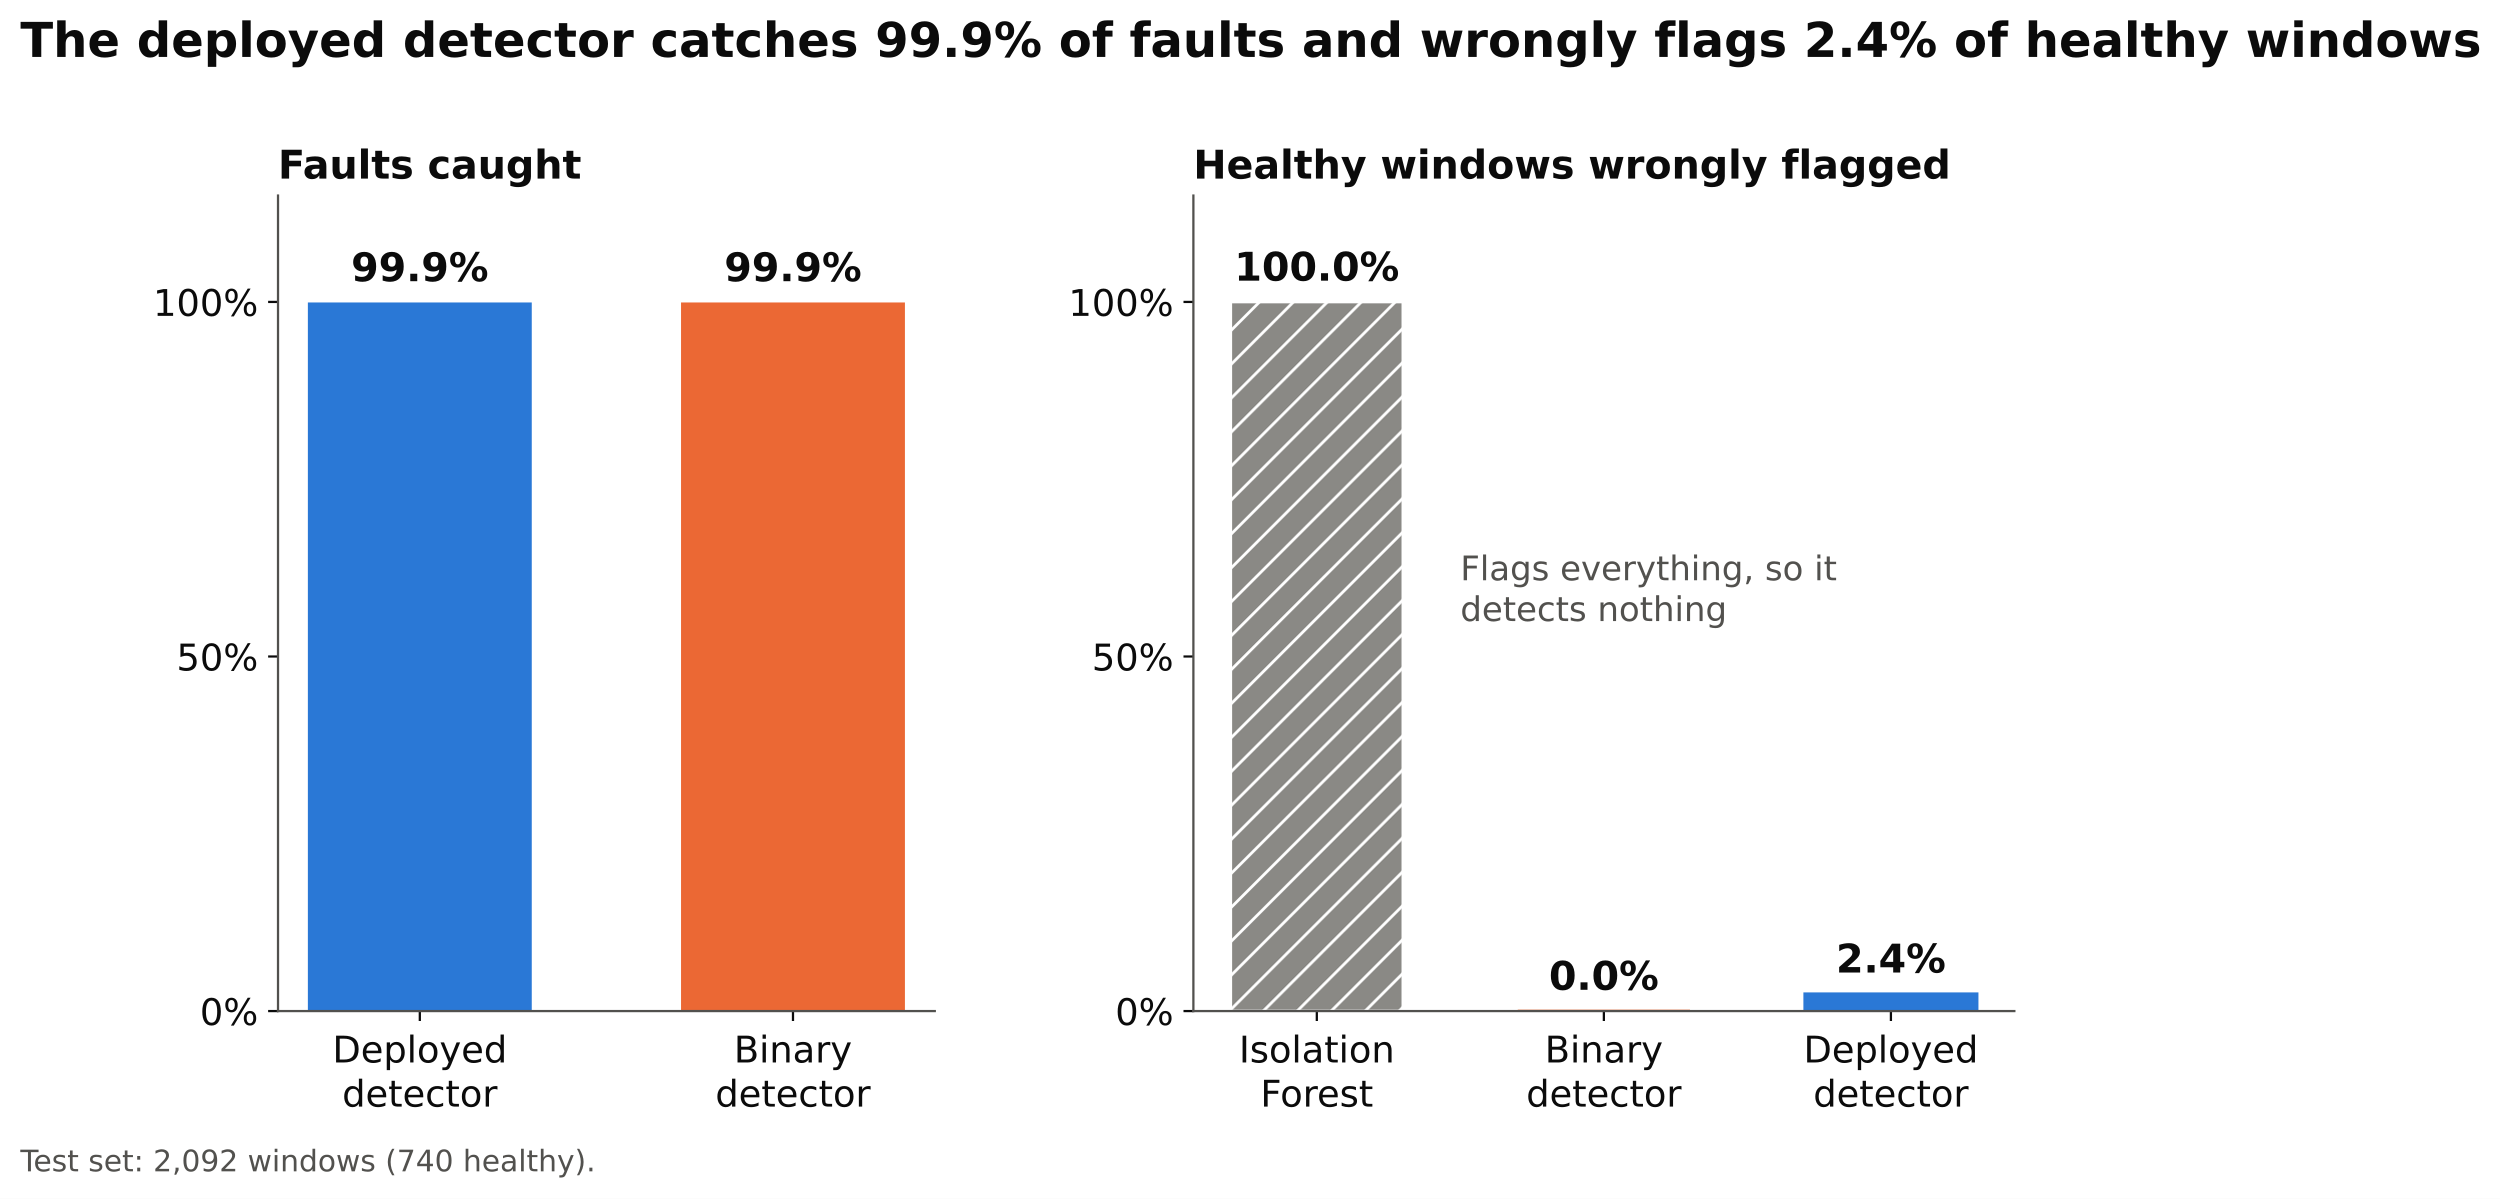
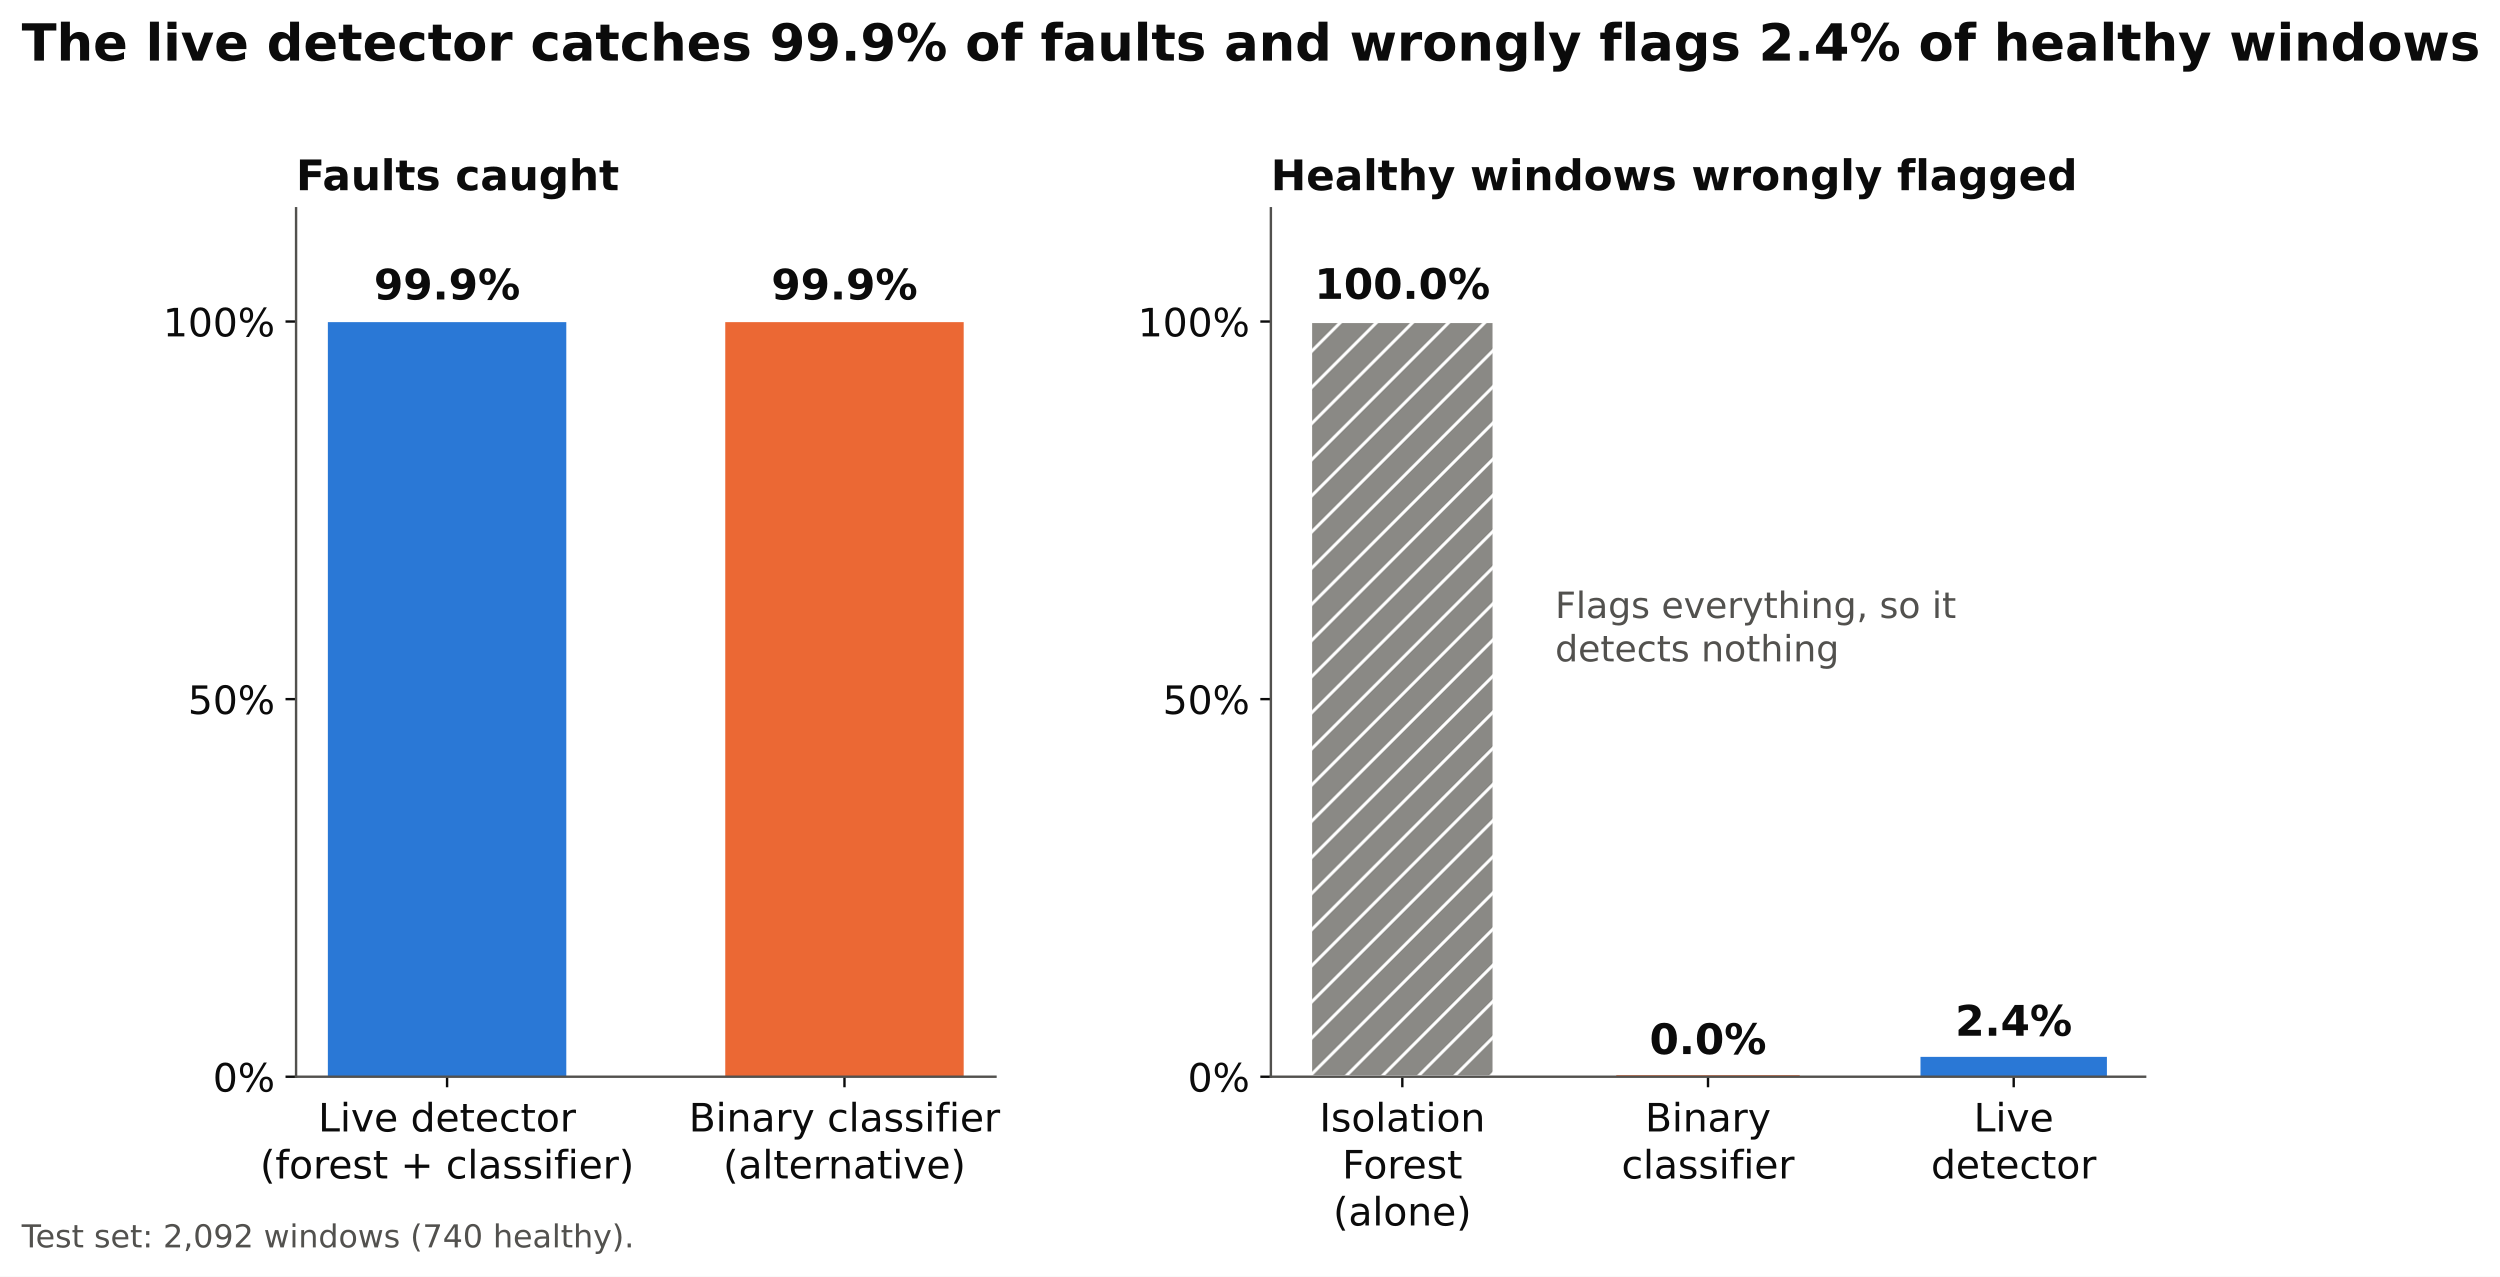
- <svg xmlns="http://www.w3.org/2000/svg" xmlns:xlink="http://www.w3.org/1999/xlink" width="883.761pt" height="423.79pt" viewBox="0 0 883.761 423.79" version="1.1">
+ <svg xmlns="http://www.w3.org/2000/svg" xmlns:xlink="http://www.w3.org/1999/xlink" width="829.874pt" height="423.79pt" viewBox="0 0 829.874 423.79" version="1.1">
  <defs>
    <style type="text/css">*{stroke-linejoin: round; stroke-linecap: butt}</style>
  </defs>
  <g id="figure_1">
    <g id="patch_1">
-       <path d="M 0 423.79  L 883.761 423.79  L 883.761 0  L 0 0  z " style="fill: #ffffff" />
+       <path d="M 0 423.79  L 829.874 423.79  L 829.874 0  L 0 0  z " style="fill: #ffffff" />
    </g>
    <g id="axes_1">
      <g id="patch_2">
        <path d="M 98.28 357.417  L 330.45 357.417  L 330.45 69.129  L 98.28 69.129  z " style="fill: #ffffff" />
      </g>
      <g id="patch_3">
-         <path d="M 108.833 357.417  L 187.982 357.417  L 187.982 106.933  L 108.833 106.933  z " clip-path="url(#pb0df465347)" style="fill: #2a78d6" />
+         <path d="M 108.833 357.417  L 187.982 357.417  L 187.982 106.933  L 108.833 106.933  z " clip-path="url(#pb6ac42591b)" style="fill: #2a78d6" />
      </g>
      <g id="patch_4">
-         <path d="M 240.748 357.417  L 319.897 357.417  L 319.897 106.933  L 240.748 106.933  z " clip-path="url(#pb0df465347)" style="fill: #eb6834" />
+         <path d="M 240.748 357.417  L 319.897 357.417  L 319.897 106.933  L 240.748 106.933  z " clip-path="url(#pb6ac42591b)" style="fill: #eb6834" />
      </g>
      <g id="matplotlib.axis_1">
        <g id="xtick_1">
          <g id="line2d_1">
            <defs>
-               <path id="mdffb009b0b" d="M 0 0  L 0 3.5  " style="stroke: #0b0b0b; stroke-width: 0.8" />
+               <path id="mbc254e4830" d="M 0 0  L 0 3.5  " style="stroke: #0b0b0b; stroke-width: 0.8" />
            </defs>
            <g>
-               <use xlink:href="#mdffb009b0b" x="148.408" y="357.417" style="fill: #0b0b0b; stroke: #0b0b0b; stroke-width: 0.8" />
+               <use xlink:href="#mbc254e4830" x="148.408" y="357.417" style="fill: #0b0b0b; stroke: #0b0b0b; stroke-width: 0.8" />
            </g>
          </g>
          <g id="text_1">
-             <text style="font-size: 13px; font-family: 'DejaVu Sans'; fill: #0b0b0b" transform="translate(117.5205 375.5966)">Deployed</text>
-             <text style="font-size: 13px; font-family: 'DejaVu Sans'; fill: #0b0b0b" transform="translate(120.9624 391.2001)">detector</text>
+             <text style="font-size: 13px; font-family: 'DejaVu Sans'; fill: #0b0b0b" transform="translate(105.6224 375.5966)">Live detector</text>
+             <text style="font-size: 13px; font-family: 'DejaVu Sans'; fill: #0b0b0b" transform="translate(86.3225 391.2001)">(forest + classifier)</text>
          </g>
        </g>
        <g id="xtick_2">
          <g id="line2d_2">
            <g>
-               <use xlink:href="#mdffb009b0b" x="280.323" y="357.417" style="fill: #0b0b0b; stroke: #0b0b0b; stroke-width: 0.8" />
+               <use xlink:href="#mbc254e4830" x="280.323" y="357.417" style="fill: #0b0b0b; stroke: #0b0b0b; stroke-width: 0.8" />
            </g>
          </g>
          <g id="text_2">
-             <text style="font-size: 13px; font-family: 'DejaVu Sans'; fill: #0b0b0b" transform="translate(259.4352 375.5966)">Binary</text>
-             <text style="font-size: 13px; font-family: 'DejaVu Sans'; fill: #0b0b0b" transform="translate(252.8773 391.2001)">detector</text>
+             <text style="font-size: 13px; font-family: 'DejaVu Sans'; fill: #0b0b0b" transform="translate(228.6628 375.5966)">Binary classifier</text>
+             <text style="font-size: 13px; font-family: 'DejaVu Sans'; fill: #0b0b0b" transform="translate(240.052 391.2001)">(alternative)</text>
          </g>
        </g>
      </g>
      <g id="matplotlib.axis_2">
        <g id="ytick_1">
          <g id="line2d_3">
            <defs>
-               <path id="m9572763395" d="M 0 0  L -3.5 0  " style="stroke: #0b0b0b; stroke-width: 0.8" />
+               <path id="m925833a981" d="M 0 0  L -3.5 0  " style="stroke: #0b0b0b; stroke-width: 0.8" />
            </defs>
            <g>
-               <use xlink:href="#m9572763395" x="98.28" y="357.417" style="fill: #0b0b0b; stroke: #0b0b0b; stroke-width: 0.8" />
+               <use xlink:href="#m925833a981" x="98.28" y="357.417" style="fill: #0b0b0b; stroke: #0b0b0b; stroke-width: 0.8" />
            </g>
          </g>
          <g id="text_3">
            <text style="font-size: 13px; font-family: 'DejaVu Sans'; text-anchor: end; fill: #0b0b0b" x="91.28" y="362.356" transform="rotate(-0 91.28 362.3558)">0%</text>
          </g>
        </g>
        <g id="ytick_2">
          <g id="line2d_4">
            <g>
-               <use xlink:href="#m9572763395" x="98.28" y="232.075" style="fill: #0b0b0b; stroke: #0b0b0b; stroke-width: 0.8" />
+               <use xlink:href="#m925833a981" x="98.28" y="232.075" style="fill: #0b0b0b; stroke: #0b0b0b; stroke-width: 0.8" />
            </g>
          </g>
          <g id="text_4">
            <text style="font-size: 13px; font-family: 'DejaVu Sans'; text-anchor: end; fill: #0b0b0b" x="91.28" y="237.013" transform="rotate(-0 91.28 237.0132)">50%</text>
          </g>
        </g>
        <g id="ytick_3">
          <g id="line2d_5">
            <g>
-               <use xlink:href="#m9572763395" x="98.28" y="106.732" style="fill: #0b0b0b; stroke: #0b0b0b; stroke-width: 0.8" />
+               <use xlink:href="#m925833a981" x="98.28" y="106.732" style="fill: #0b0b0b; stroke: #0b0b0b; stroke-width: 0.8" />
            </g>
          </g>
          <g id="text_5">
            <text style="font-size: 13px; font-family: 'DejaVu Sans'; text-anchor: end; fill: #0b0b0b" x="91.28" y="111.671" transform="rotate(-0 91.28 111.6706)">100%</text>
          </g>
        </g>
      </g>
      <g id="patch_5">
        <path d="M 98.28 357.417  L 98.28 69.129  " style="fill: none; stroke: #52514e; stroke-width: 0.8; stroke-linejoin: miter; stroke-linecap: square" />
      </g>
      <g id="patch_6">
        <path d="M 98.28 357.417  L 330.45 357.417  " style="fill: none; stroke: #52514e; stroke-width: 0.8; stroke-linejoin: miter; stroke-linecap: square" />
      </g>
      <g id="text_6">
        <text style="font-weight: 700; font-size: 14px; font-family: 'DejaVu Sans'; text-anchor: middle; fill: #0b0b0b" x="148.408" y="99.413" transform="rotate(-0 148.4077 99.41259)">99.9%</text>
      </g>
      <g id="text_7">
        <text style="font-weight: 700; font-size: 14px; font-family: 'DejaVu Sans'; text-anchor: middle; fill: #0b0b0b" x="280.323" y="99.413" transform="rotate(-0 280.3226 99.41259)">99.9%</text>
      </g>
      <g id="text_8">
        <text style="font-weight: 700; font-size: 14px; font-family: 'DejaVu Sans'; text-anchor: start; fill: #0b0b0b" x="98.28" y="63.129" transform="rotate(-0 98.28 63.12933)">Faults caught</text>
      </g>
    </g>
    <g id="axes_2">
      <g id="patch_7">
        <path d="M 421.867 357.417  L 712.08 357.417  L 712.08 69.129  L 421.867 69.129  z " style="fill: #ffffff" />
      </g>
      <g id="patch_8">
-         <path d="M 435.059 357.417  L 495.943 357.417  L 495.943 106.732  L 435.059 106.732  z " clip-path="url(#p7adfb87f15)" style="fill: url(#ha81bbadad3); stroke: #ffffff; stroke-linejoin: miter" />
+         <path d="M 435.059 357.417  L 495.943 357.417  L 495.943 106.732  L 435.059 106.732  z " clip-path="url(#p6a45d66cb9)" style="fill: url(#he3dca2489b); stroke: #ffffff; stroke-linejoin: miter" />
      </g>
      <g id="patch_9">
-         <path d="M 536.532 357.417  L 597.416 357.417  L 597.416 357.417  L 536.532 357.417  z " clip-path="url(#p7adfb87f15)" style="fill: #eb6834; stroke: #eb6834; stroke-linejoin: miter" />
+         <path d="M 536.532 357.417  L 597.416 357.417  L 597.416 357.417  L 536.532 357.417  z " clip-path="url(#p6a45d66cb9)" style="fill: #eb6834; stroke: #eb6834; stroke-linejoin: miter" />
      </g>
      <g id="patch_10">
-         <path d="M 638.005 357.417  L 698.889 357.417  L 698.889 351.32  L 638.005 351.32  z " clip-path="url(#p7adfb87f15)" style="fill: #2a78d6; stroke: #2a78d6; stroke-linejoin: miter" />
+         <path d="M 638.005 357.417  L 698.889 357.417  L 698.889 351.32  L 638.005 351.32  z " clip-path="url(#p6a45d66cb9)" style="fill: #2a78d6; stroke: #2a78d6; stroke-linejoin: miter" />
      </g>
      <g id="matplotlib.axis_3">
        <g id="xtick_3">
          <g id="line2d_6">
            <g>
-               <use xlink:href="#mdffb009b0b" x="465.501" y="357.417" style="fill: #0b0b0b; stroke: #0b0b0b; stroke-width: 0.8" />
+               <use xlink:href="#mbc254e4830" x="465.501" y="357.417" style="fill: #0b0b0b; stroke: #0b0b0b; stroke-width: 0.8" />
            </g>
          </g>
          <g id="text_9">
            <text style="font-size: 13px; font-family: 'DejaVu Sans'; fill: #0b0b0b" transform="translate(437.9802 375.5966)">Isolation</text>
            <text style="font-size: 13px; font-family: 'DejaVu Sans'; fill: #0b0b0b" transform="translate(445.5537 391.1991)">Forest</text>
+             <text style="font-size: 13px; font-family: 'DejaVu Sans'; fill: #0b0b0b" transform="translate(442.5434 406.8027)">(alone)</text>
          </g>
        </g>
        <g id="xtick_4">
          <g id="line2d_7">
            <g>
-               <use xlink:href="#mdffb009b0b" x="566.974" y="357.417" style="fill: #0b0b0b; stroke: #0b0b0b; stroke-width: 0.8" />
+               <use xlink:href="#mbc254e4830" x="566.974" y="357.417" style="fill: #0b0b0b; stroke: #0b0b0b; stroke-width: 0.8" />
            </g>
          </g>
          <g id="text_10">
            <text style="font-size: 13px; font-family: 'DejaVu Sans'; fill: #0b0b0b" transform="translate(546.0863 375.5966)">Binary</text>
-             <text style="font-size: 13px; font-family: 'DejaVu Sans'; fill: #0b0b0b" transform="translate(539.5284 391.2001)">detector</text>
+             <text style="font-size: 13px; font-family: 'DejaVu Sans'; fill: #0b0b0b" transform="translate(538.267 391.2001)">classifier</text>
          </g>
        </g>
        <g id="xtick_5">
          <g id="line2d_8">
            <g>
-               <use xlink:href="#mdffb009b0b" x="668.447" y="357.417" style="fill: #0b0b0b; stroke: #0b0b0b; stroke-width: 0.8" />
+               <use xlink:href="#mbc254e4830" x="668.447" y="357.417" style="fill: #0b0b0b; stroke: #0b0b0b; stroke-width: 0.8" />
            </g>
          </g>
          <g id="text_11">
-             <text style="font-size: 13px; font-family: 'DejaVu Sans'; fill: #0b0b0b" transform="translate(637.5594 375.5966)">Deployed</text>
+             <text style="font-size: 13px; font-family: 'DejaVu Sans'; fill: #0b0b0b" transform="translate(655.1724 375.5966)">Live</text>
            <text style="font-size: 13px; font-family: 'DejaVu Sans'; fill: #0b0b0b" transform="translate(641.0014 391.2001)">detector</text>
          </g>
        </g>
      </g>
      <g id="matplotlib.axis_4">
        <g id="ytick_4">
          <g id="line2d_9">
            <g>
-               <use xlink:href="#m9572763395" x="421.867" y="357.417" style="fill: #0b0b0b; stroke: #0b0b0b; stroke-width: 0.8" />
+               <use xlink:href="#m925833a981" x="421.867" y="357.417" style="fill: #0b0b0b; stroke: #0b0b0b; stroke-width: 0.8" />
            </g>
          </g>
          <g id="text_12">
            <text style="font-size: 13px; font-family: 'DejaVu Sans'; text-anchor: end; fill: #0b0b0b" x="414.867" y="362.356" transform="rotate(-0 414.8672 362.3558)">0%</text>
          </g>
        </g>
        <g id="ytick_5">
          <g id="line2d_10">
            <g>
-               <use xlink:href="#m9572763395" x="421.867" y="232.075" style="fill: #0b0b0b; stroke: #0b0b0b; stroke-width: 0.8" />
+               <use xlink:href="#m925833a981" x="421.867" y="232.075" style="fill: #0b0b0b; stroke: #0b0b0b; stroke-width: 0.8" />
            </g>
          </g>
          <g id="text_13">
            <text style="font-size: 13px; font-family: 'DejaVu Sans'; text-anchor: end; fill: #0b0b0b" x="414.867" y="237.013" transform="rotate(-0 414.8672 237.0132)">50%</text>
          </g>
        </g>
        <g id="ytick_6">
          <g id="line2d_11">
            <g>
-               <use xlink:href="#m9572763395" x="421.867" y="106.732" style="fill: #0b0b0b; stroke: #0b0b0b; stroke-width: 0.8" />
+               <use xlink:href="#m925833a981" x="421.867" y="106.732" style="fill: #0b0b0b; stroke: #0b0b0b; stroke-width: 0.8" />
            </g>
          </g>
          <g id="text_14">
            <text style="font-size: 13px; font-family: 'DejaVu Sans'; text-anchor: end; fill: #0b0b0b" x="414.867" y="111.671" transform="rotate(-0 414.8672 111.6706)">100%</text>
          </g>
        </g>
      </g>
      <g id="patch_11">
        <path d="M 421.867 357.417  L 421.867 69.129  " style="fill: none; stroke: #52514e; stroke-width: 0.8; stroke-linejoin: miter; stroke-linecap: square" />
      </g>
      <g id="patch_12">
        <path d="M 421.867 357.417  L 712.08 357.417  " style="fill: none; stroke: #52514e; stroke-width: 0.8; stroke-linejoin: miter; stroke-linecap: square" />
      </g>
      <g id="text_15">
        <text style="font-weight: 700; font-size: 14px; font-family: 'DejaVu Sans'; text-anchor: middle; fill: #0b0b0b" x="465.501" y="99.212" transform="rotate(-0 465.5006 99.21155)">100.0%</text>
      </g>
      <g id="text_16">
        <text style="font-weight: 700; font-size: 14px; font-family: 'DejaVu Sans'; text-anchor: middle; fill: #0b0b0b" x="566.974" y="349.897" transform="rotate(-0 566.9736 349.8968)">0.0%</text>
      </g>
      <g id="text_17">
        <text style="font-weight: 700; font-size: 14px; font-family: 'DejaVu Sans'; text-anchor: middle; fill: #0b0b0b" x="668.447" y="343.799" transform="rotate(-0 668.4466 343.799)">2.4%</text>
      </g>
      <g id="text_18">
        <text style="font-size: 12px; font-family: 'DejaVu Sans'; fill: #52514e" transform="translate(516.2371 205.1372)">Flags everything, so it</text>
        <text style="font-size: 12px; font-family: 'DejaVu Sans'; fill: #52514e" transform="translate(516.2371 219.5405)">detects nothing</text>
      </g>
      <g id="text_19">
        <text style="font-weight: 700; font-size: 14px; font-family: 'DejaVu Sans'; text-anchor: start; fill: #0b0b0b" x="421.867" y="63.129" transform="rotate(-0 421.8672 63.12933)">Healthy windows wrongly flagged</text>
      </g>
    </g>
    <g id="text_20">
-       <text style="font-weight: 700; font-size: 17px; font-family: 'DejaVu Sans'; text-anchor: start; fill: #0b0b0b" x="7.2" y="20.117" transform="rotate(-0 7.2 20.11734)">The deployed detector catches 99.9% of faults and wrongly flags 2.4% of healthy windows</text>
+       <text style="font-weight: 700; font-size: 17px; font-family: 'DejaVu Sans'; text-anchor: start; fill: #0b0b0b" x="7.2" y="20.117" transform="rotate(-0 7.2 20.11734)">The live detector catches 99.9% of faults and wrongly flags 2.4% of healthy windows</text>
    </g>
    <g id="text_21">
      <text style="font-size: 10.5px; font-family: 'DejaVu Sans'; text-anchor: start; fill: #52514e" x="7.2" y="414.068" transform="rotate(-0 7.2 414.0677)">Test set: 2,092 windows (740 healthy).</text>
    </g>
  </g>
  <defs>
-     <clipPath id="pb0df465347">
+     <clipPath id="pb6ac42591b">
      <rect x="98.28" y="69.129" width="232.17" height="288.288" />
    </clipPath>
-     <clipPath id="p7adfb87f15">
+     <clipPath id="p6a45d66cb9">
      <rect x="421.867" y="69.129" width="290.213" height="288.288" />
    </clipPath>
  </defs>
  <defs>
-     <pattern id="ha81bbadad3" patternUnits="userSpaceOnUse" x="0" y="0" width="72" height="72">
+     <pattern id="he3dca2489b" patternUnits="userSpaceOnUse" x="0" y="0" width="72" height="72">
      <rect x="0" y="0" width="73" height="73" fill="#8a8985" />
      <path d="M -36 36  L 36 -36  M -30 42  L 42 -30  M -24 48  L 48 -24  M -18 54  L 54 -18  M -12 60  L 60 -12  M -6 66  L 66 -6  M 0 72  L 72 0  M 6 78  L 78 6  M 12 84  L 84 12  M 18 90  L 90 18  M 24 96  L 96 24  M 30 102  L 102 30  M 36 108  L 108 36  " style="fill: #ffffff; stroke: #ffffff; stroke-width: 1.0; stroke-linecap: butt; stroke-linejoin: miter" />
    </pattern>
  </defs>
</svg>
